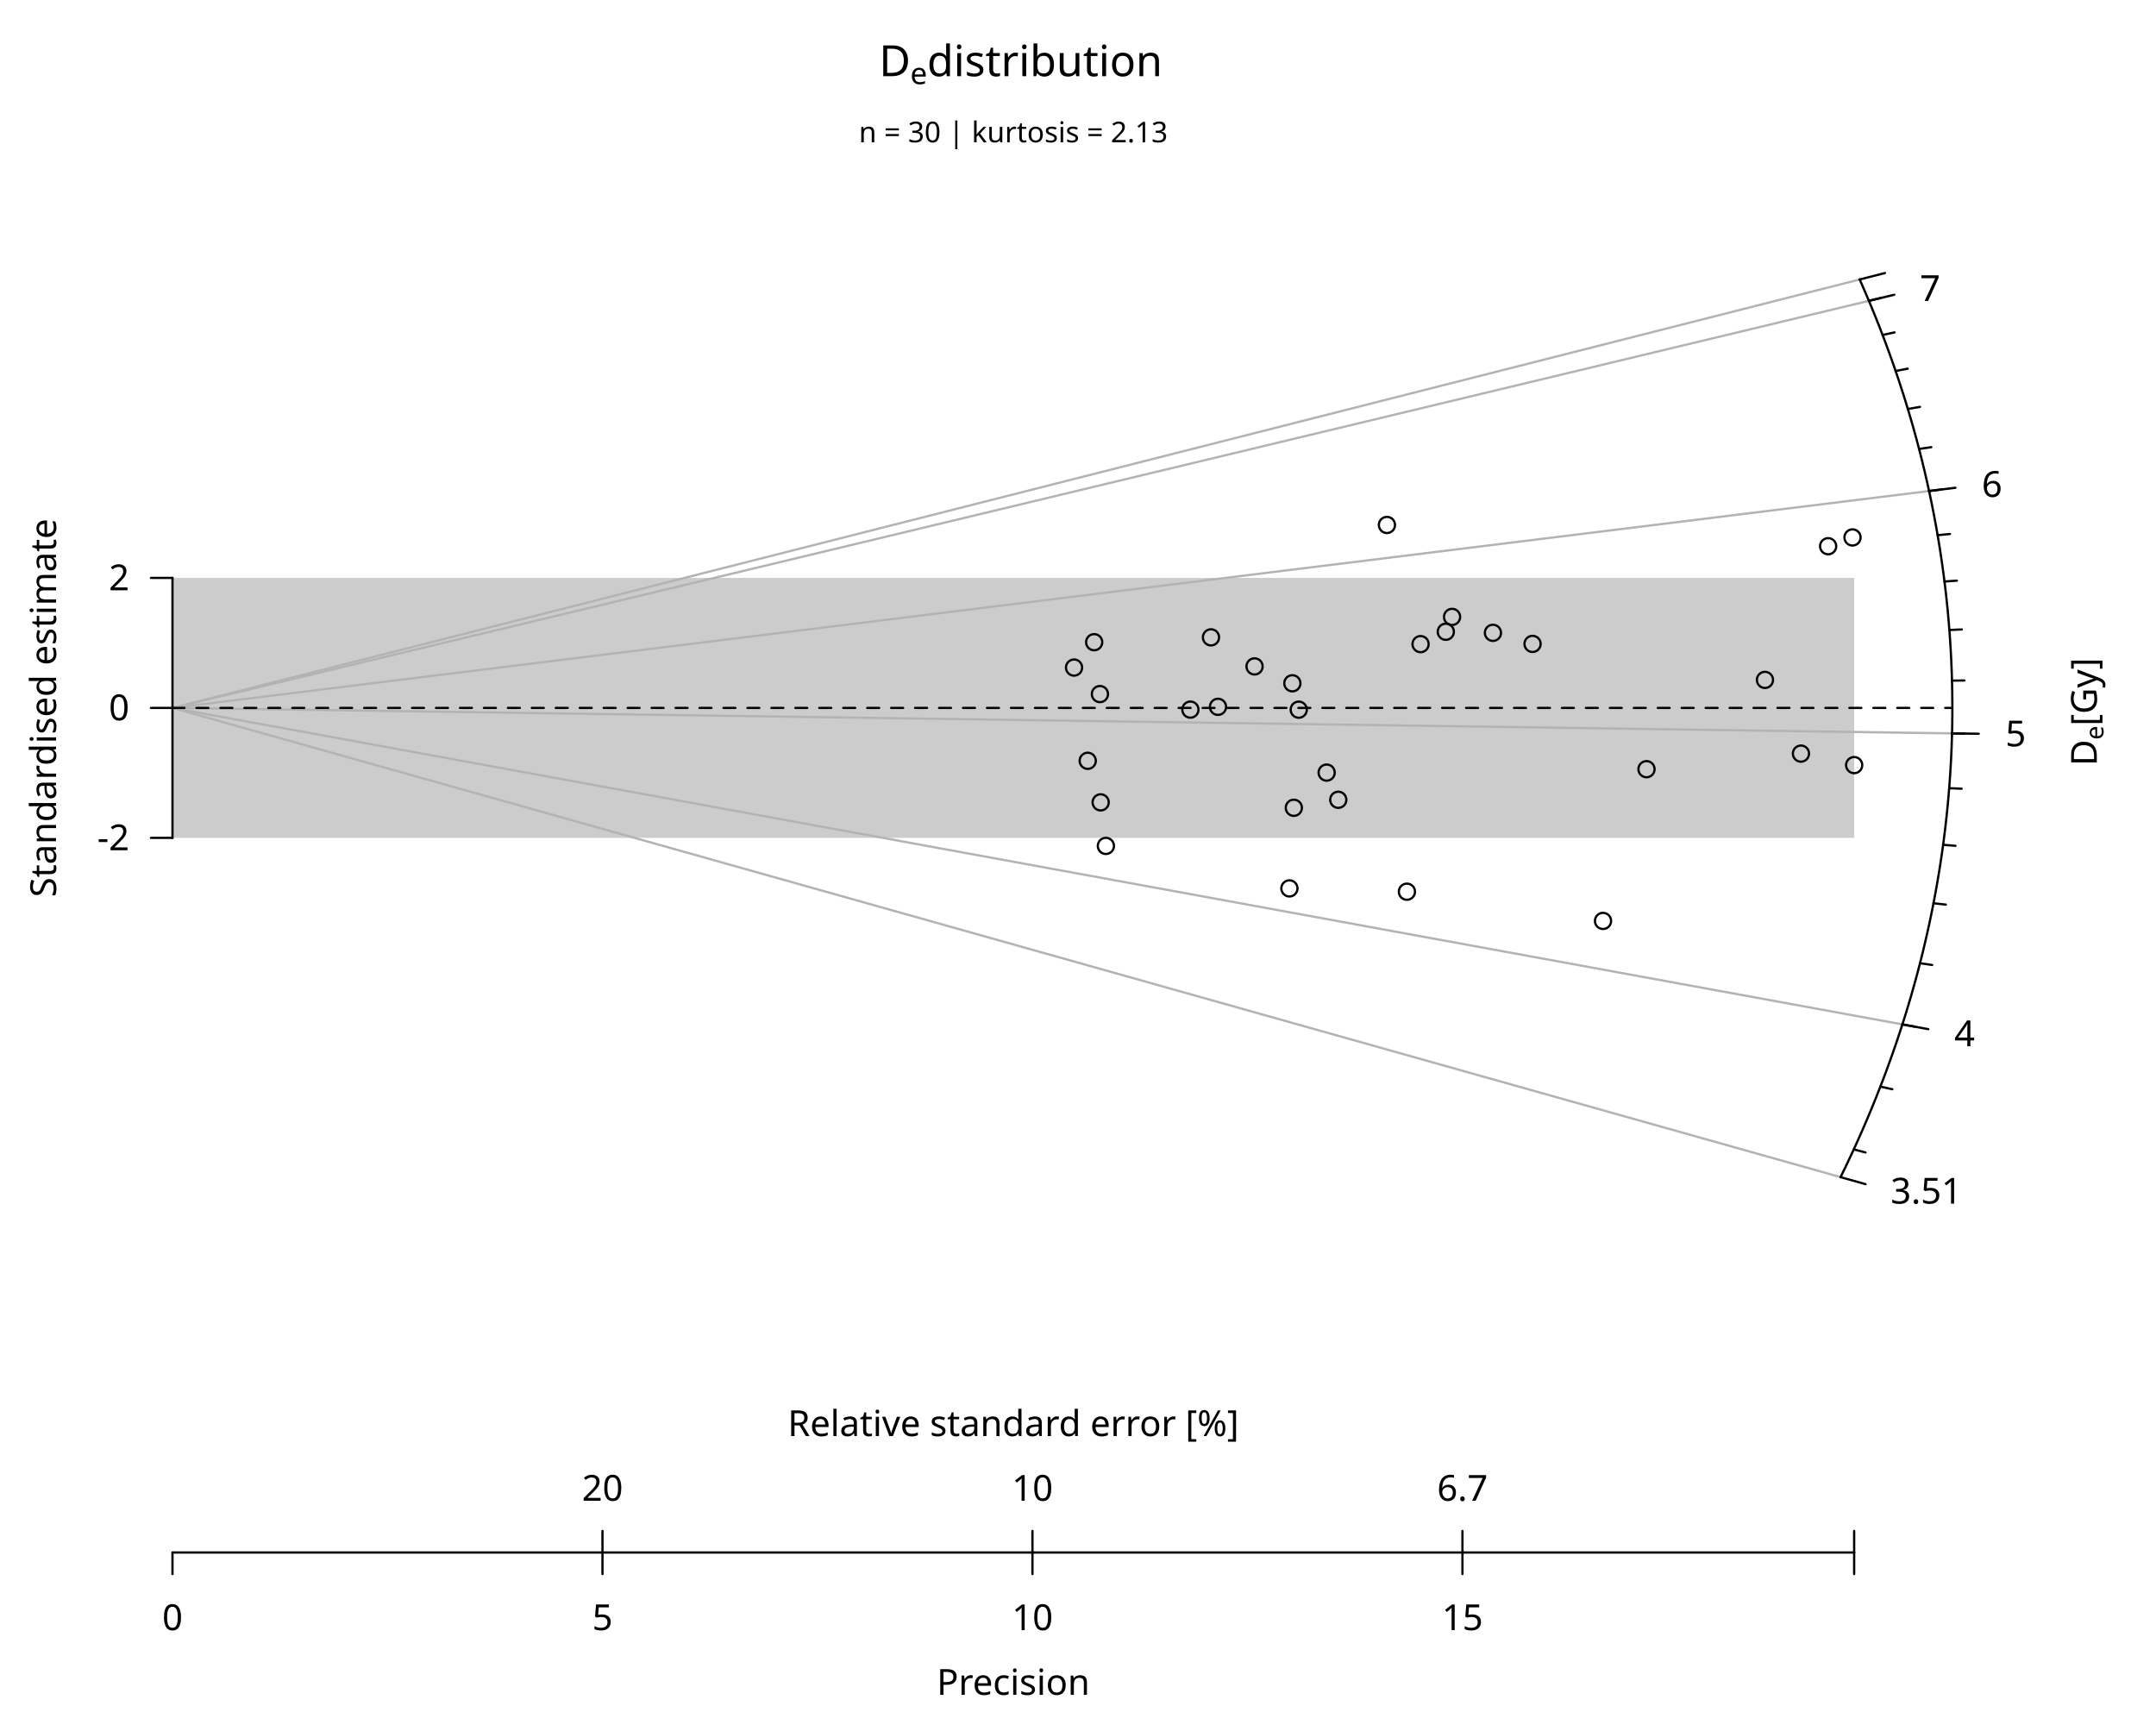
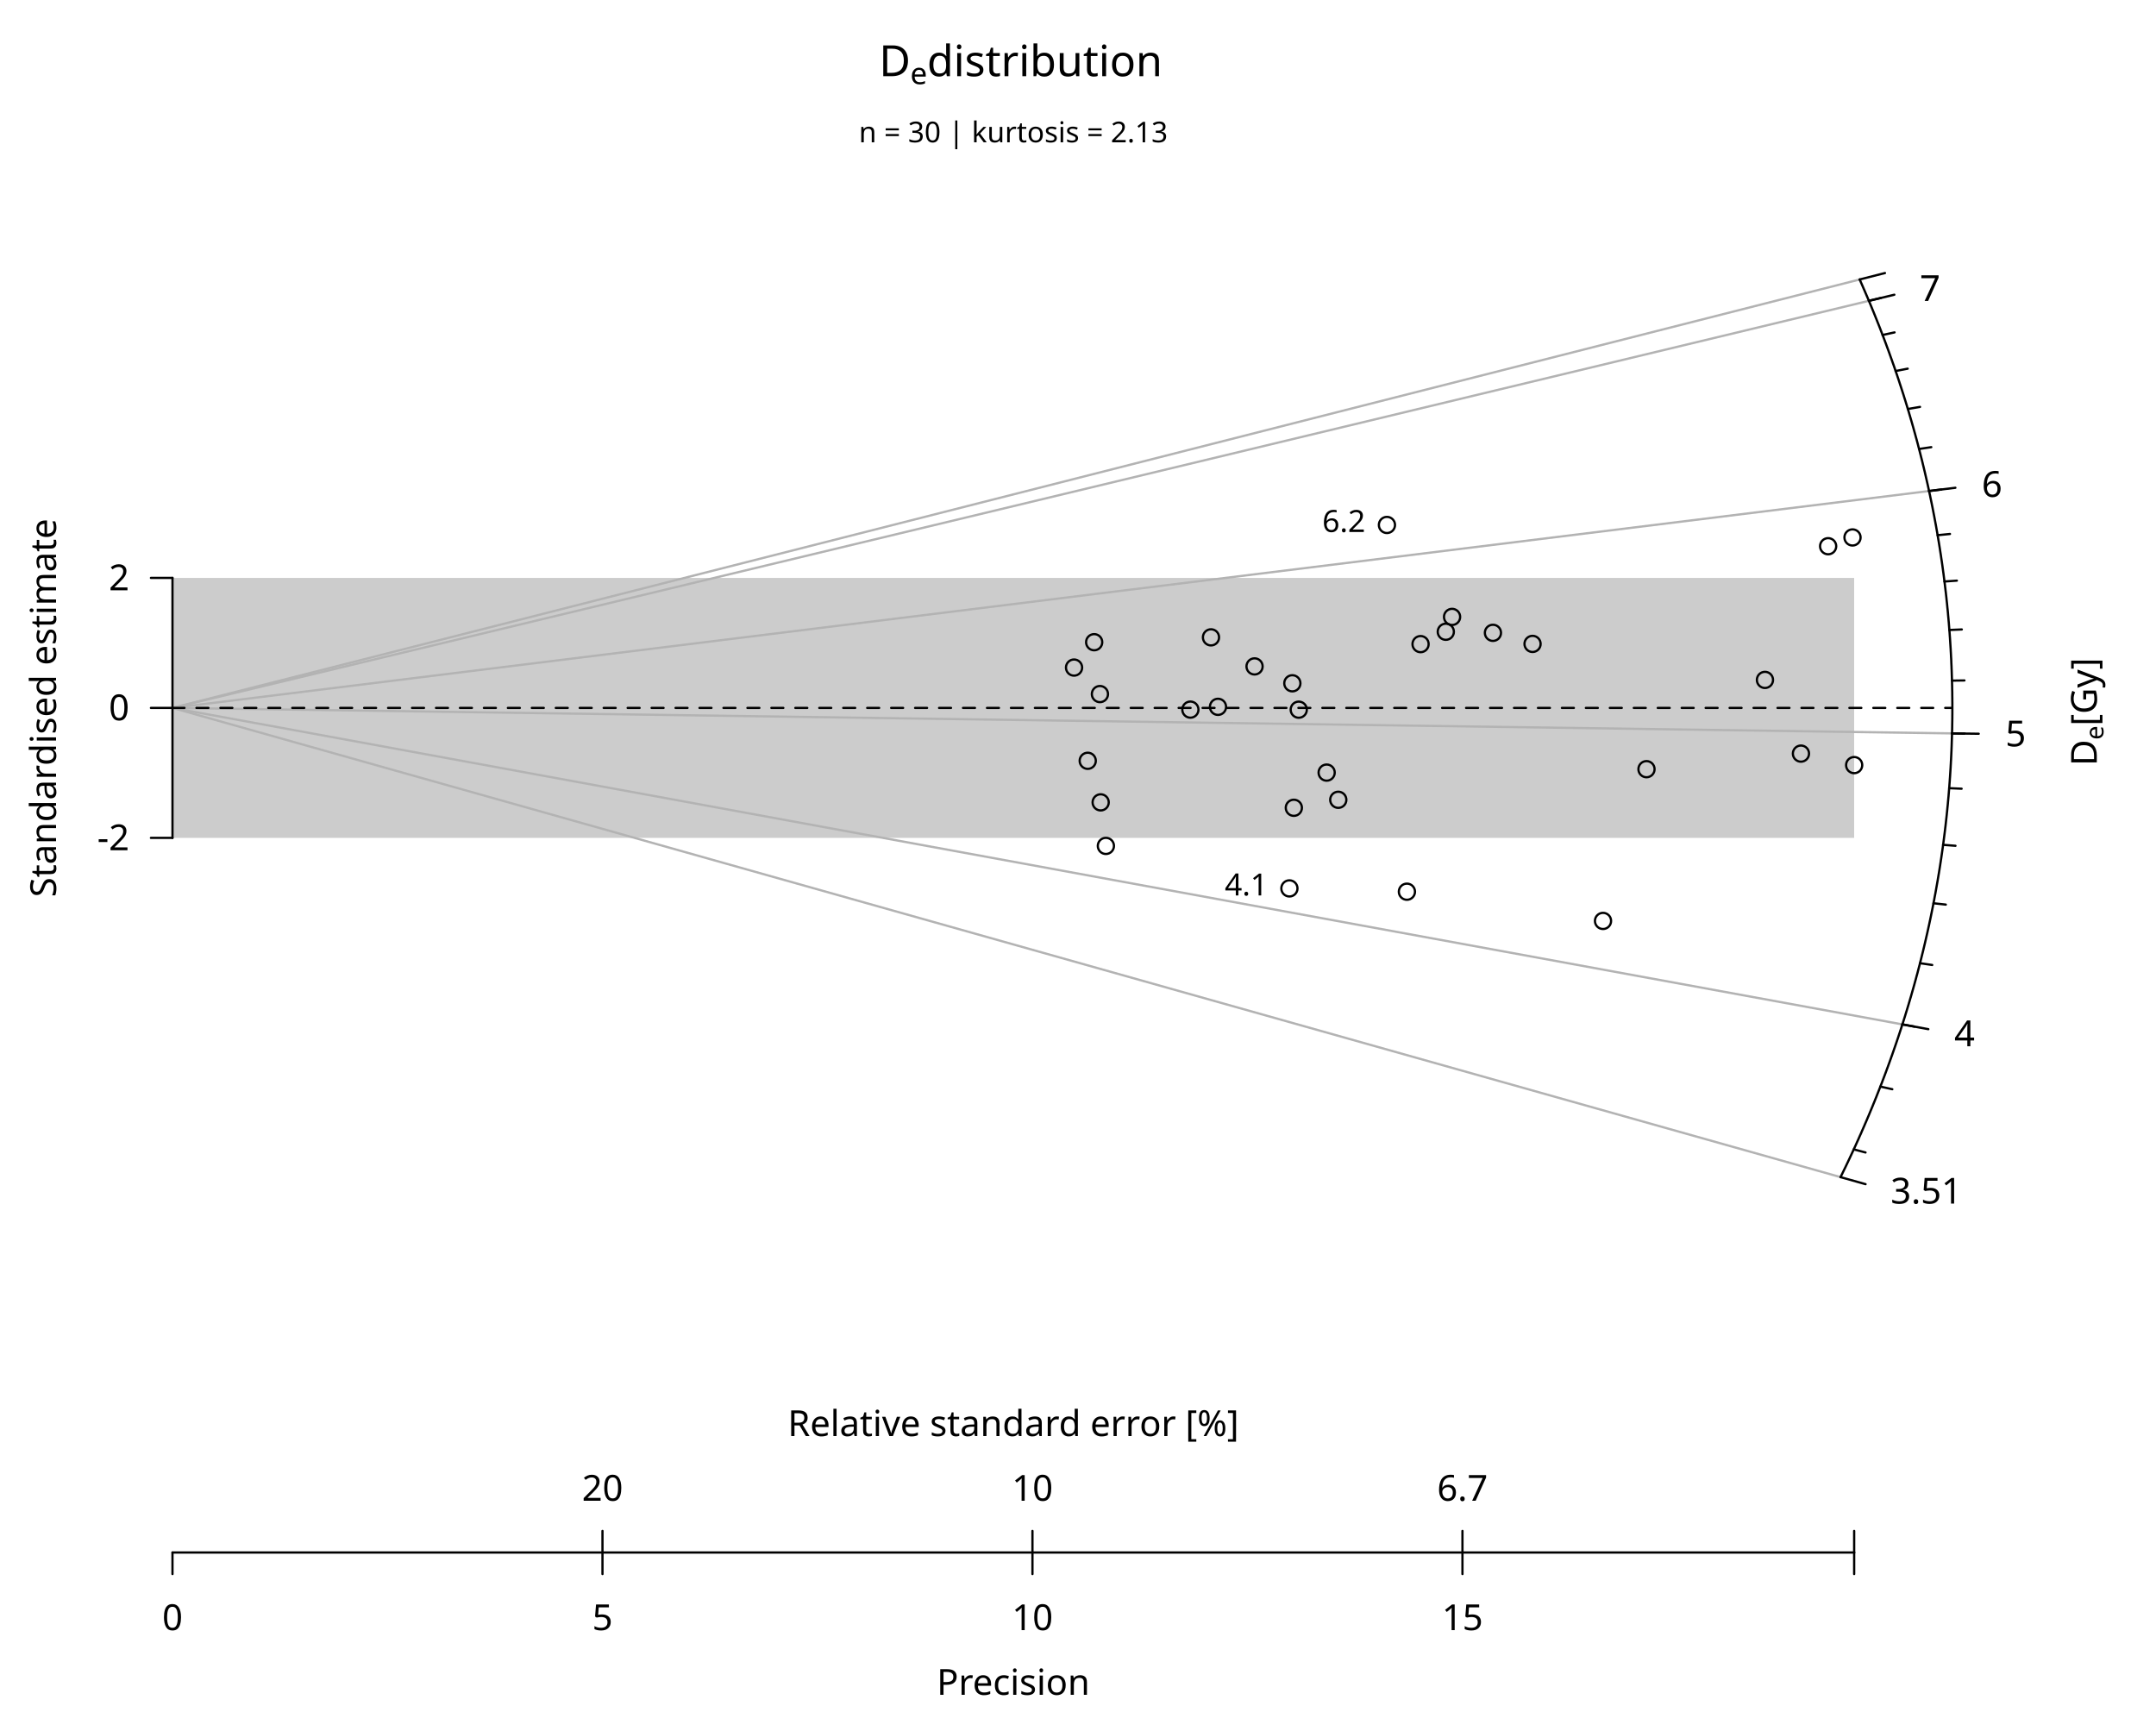
<svg xmlns="http://www.w3.org/2000/svg" class="svglite" data-engine-version="2.0" width="720.00pt" height="576.00pt" viewBox="0 0 720.00 576.00">
  <defs>
    <style type="text/css">
    .svglite line, .svglite polyline, .svglite polygon, .svglite path, .svglite rect, .svglite circle {
      fill: none;
      stroke: #000000;
      stroke-linecap: round;
      stroke-linejoin: round;
      stroke-miterlimit: 10.00;
    }
  </style>
  </defs>
  <rect width="100%" height="100%" style="stroke: none; fill: #FFFFFF;" />
  <defs>
    <clipPath id="cpMC4wMHw3MjAuMDB8MC4wMHw1NzYuMDA=">
      <rect x="0.00" y="0.00" width="720.00" height="576.00" />
    </clipPath>
  </defs>
  <g clip-path="url(#cpMC4wMHw3MjAuMDB8MC4wMHw1NzYuMDA=)">
    <text transform="translate(18.72,236.38) rotate(-90)" text-anchor="middle" style="font-size: 12.00px; font-family: sans;" textLength="119.42px" lengthAdjust="spacingAndGlyphs">Standardised estimate</text>
    <polygon points="57.60,279.78 57.60,192.97 619.20,192.97 619.20,279.78 " style="stroke-width: 0.75; stroke: none; fill: #CCCCCC;" />
    <polyline points="57.60,236.38 614.66,393.06 " style="stroke-width: 0.75; stroke: #B3B3B3;" />
    <polyline points="57.60,236.38 621.04,93.32 " style="stroke-width: 0.75; stroke: #B3B3B3;" />
    <polyline points="57.60,236.38 635.30,342.06 " style="stroke-width: 0.75; stroke: #B3B3B3;" />
    <polyline points="57.60,236.38 651.89,244.89 " style="stroke-width: 0.75; stroke: #B3B3B3;" />
    <polyline points="57.60,236.38 644.21,163.96 " style="stroke-width: 0.75; stroke: #B3B3B3;" />
    <polyline points="57.60,236.38 624.12,100.45 " style="stroke-width: 0.75; stroke: #B3B3B3;" />
    <polyline points="57.60,236.38 651.99,236.38 " style="stroke-width: 0.75; stroke-dasharray: 4.00,4.00;" />
    <polygon points="614.66,393.06 614.91,392.53 615.17,392.01 615.43,391.48 615.68,390.95 615.94,390.42 616.20,389.90 616.45,389.37 616.70,388.84 616.96,388.30 617.21,387.77 617.46,387.24 617.71,386.71 617.96,386.17 618.21,385.64 618.46,385.10 618.71,384.57 618.96,384.03 619.20,383.49 619.45,382.96 619.70,382.42 619.94,381.88 620.18,381.34 620.43,380.80 620.67,380.26 620.91,379.71 621.15,379.17 621.40,378.63 621.64,378.08 621.87,377.54 622.11,376.99 622.35,376.44 622.59,375.90 622.82,375.35 623.06,374.80 623.30,374.25 623.53,373.70 623.76,373.15 624.00,372.60 624.23,372.05 624.46,371.50 624.69,370.94 624.92,370.39 625.15,369.83 625.38,369.28 625.60,368.72 625.83,368.17 626.06,367.61 626.28,367.05 626.51,366.49 626.73,365.93 626.95,365.37 627.17,364.81 627.39,364.25 627.61,363.69 627.83,363.13 628.05,362.56 628.27,362.00 628.49,361.44 628.70,360.87 628.92,360.30 629.13,359.74 629.35,359.17 629.56,358.60 629.77,358.04 629.98,357.47 630.19,356.90 630.40,356.33 630.61,355.76 630.82,355.18 631.03,354.61 631.23,354.04 631.44,353.47 631.64,352.89 631.85,352.32 632.05,351.74 632.25,351.17 632.45,350.59 632.65,350.01 632.85,349.44 633.05,348.86 633.25,348.28 633.45,347.70 633.64,347.12 633.84,346.54 634.03,345.96 634.22,345.38 634.42,344.79 634.61,344.21 634.80,343.63 634.99,343.04 635.18,342.46 635.36,341.87 635.55,341.29 635.74,340.70 635.92,340.12 636.11,339.53 636.29,338.94 636.47,338.35 636.65,337.76 636.83,337.17 637.01,336.58 637.19,335.99 637.37,335.40 637.54,334.81 637.72,334.22 637.89,333.62 638.07,333.03 638.24,332.44 638.41,331.84 638.58,331.25 638.75,330.65 638.92,330.05 639.09,329.46 639.26,328.86 639.42,328.26 639.59,327.66 639.75,327.07 639.91,326.47 640.07,325.87 640.24,325.27 640.40,324.67 640.55,324.07 640.71,323.46 640.87,322.86 641.03,322.26 641.18,321.66 641.33,321.05 641.49,320.45 641.64,319.84 641.79,319.24 641.94,318.63 642.09,318.03 642.24,317.42 642.38,316.81 642.53,316.21 642.67,315.60 642.82,314.99 642.96,314.38 643.10,313.77 643.24,313.16 643.38,312.55 643.52,311.94 643.66,311.33 643.79,310.72 643.93,310.11 644.06,309.50 644.20,308.89 644.33,308.27 644.46,307.66 644.59,307.05 644.72,306.43 644.85,305.82 644.97,305.20 645.10,304.59 645.22,303.97 645.35,303.35 645.47,302.74 645.59,302.12 645.71,301.50 645.83,300.89 645.95,300.27 646.06,299.65 646.18,299.03 646.30,298.41 646.41,297.79 646.52,297.17 646.63,296.55 646.74,295.93 646.85,295.31 646.96,294.69 647.07,294.07 647.17,293.45 647.28,292.82 647.38,292.20 647.49,291.58 647.59,290.95 647.69,290.33 647.79,289.71 647.89,289.08 647.98,288.46 648.08,287.83 648.17,287.21 648.27,286.58 648.36,285.96 648.45,285.33 648.54,284.71 648.63,284.08 648.72,283.45 648.81,282.82 648.89,282.20 648.98,281.57 649.06,280.94 649.14,280.31 649.22,279.69 649.30,279.06 649.38,278.43 649.46,277.80 649.54,277.17 649.61,276.54 649.69,275.91 649.76,275.28 649.83,274.65 649.90,274.02 649.97,273.39 650.04,272.76 650.11,272.12 650.17,271.49 650.24,270.86 650.30,270.23 650.36,269.60 650.43,268.96 650.49,268.33 650.54,267.70 650.60,267.07 650.66,266.43 650.72,265.80 650.77,265.17 650.82,264.53 650.87,263.90 650.93,263.27 650.98,262.63 651.02,262.00 651.07,261.36 651.12,260.73 651.16,260.09 651.21,259.46 651.25,258.82 651.29,258.19 651.33,257.55 651.37,256.92 651.41,256.28 651.44,255.65 651.48,255.01 651.51,254.37 651.55,253.74 651.58,253.10 651.61,252.47 651.64,251.83 651.67,251.19 651.70,250.56 651.72,249.92 651.75,249.28 651.77,248.65 651.79,248.01 651.81,247.37 651.83,246.74 651.85,246.10 651.87,245.46 651.89,244.83 651.90,244.19 651.92,243.55 651.93,242.91 651.94,242.28 651.95,241.64 651.96,241.00 651.97,240.36 651.98,239.73 651.98,239.09 651.99,238.45 651.99,237.81 651.99,237.18 651.99,236.54 651.99,235.90 651.99,235.26 651.99,234.63 651.98,233.99 651.98,233.35 651.97,232.71 651.96,232.08 651.96,231.44 651.95,230.80 651.93,230.17 651.92,229.53 651.91,228.89 651.89,228.25 651.88,227.62 651.86,226.98 651.84,226.34 651.82,225.71 651.80,225.07 651.78,224.43 651.76,223.80 651.73,223.16 651.71,222.52 651.68,221.89 651.65,221.25 651.63,220.61 651.60,219.98 651.56,219.34 651.53,218.70 651.50,218.07 651.46,217.43 651.43,216.80 651.39,216.16 651.35,215.53 651.31,214.89 651.27,214.25 651.23,213.62 651.19,212.98 651.14,212.35 651.10,211.72 651.05,211.08 651.00,210.45 650.95,209.81 650.90,209.18 650.85,208.54 650.80,207.91 650.74,207.28 650.69,206.64 650.63,206.01 650.57,205.38 650.52,204.74 650.46,204.11 650.40,203.48 650.33,202.85 650.27,202.22 650.21,201.58 650.14,200.95 650.07,200.32 650.01,199.69 649.94,199.06 649.87,198.43 649.80,197.80 649.72,197.17 649.65,196.54 649.57,195.91 649.50,195.28 649.42,194.65 649.34,194.02 649.26,193.39 649.18,192.76 649.10,192.13 649.02,191.50 648.93,190.88 648.85,190.25 648.76,189.62 648.68,188.99 648.59,188.37 648.50,187.74 648.41,187.12 648.31,186.49 648.22,185.86 648.13,185.24 648.03,184.61 647.93,183.99 647.84,183.36 647.74,182.74 647.64,182.12 647.54,181.49 647.44,180.87 647.33,180.25 647.23,179.63 647.12,179.00 647.02,178.38 646.91,177.76 646.80,177.14 646.69,176.52 646.58,175.90 646.47,175.28 646.35,174.66 646.24,174.04 646.12,173.42 646.01,172.80 645.89,172.18 645.77,171.57 645.65,170.95 645.53,170.33 645.41,169.71 645.29,169.10 645.16,168.48 645.04,167.87 644.91,167.25 644.78,166.64 644.65,166.02 644.53,165.41 644.39,164.79 644.26,164.18 644.13,163.57 644.00,162.96 643.86,162.34 643.73,161.73 643.59,161.12 643.45,160.51 643.31,159.90 643.17,159.29 643.03,158.68 642.89,158.07 642.75,157.46 642.60,156.86 642.46,156.25 642.31,155.64 642.16,155.04 642.02,154.43 641.87,153.82 641.72,153.22 641.56,152.61 641.41,152.01 641.26,151.41 641.10,150.80 640.95,150.20 640.79,149.60 640.63,149.00 640.48,148.39 640.32,147.79 640.16,147.19 640.00,146.59 639.83,145.99 639.67,145.39 639.51,144.80 639.34,144.20 639.17,143.60 639.01,143.00 638.84,142.41 638.67,141.81 638.50,141.22 638.33,140.62 638.15,140.03 637.98,139.43 637.81,138.84 637.63,138.25 637.46,137.66 637.28,137.06 637.10,136.47 636.92,135.88 636.74,135.29 636.56,134.70 636.38,134.11 636.20,133.53 636.01,132.94 635.83,132.35 635.65,131.76 635.46,131.18 635.27,130.59 635.08,130.01 634.89,129.42 634.70,128.84 634.51,128.26 634.32,127.67 634.13,127.09 633.94,126.51 633.74,125.93 633.55,125.35 633.35,124.77 633.15,124.19 632.95,123.61 632.76,123.03 632.56,122.46 632.36,121.88 632.15,121.30 631.95,120.73 631.75,120.15 631.54,119.58 631.34,119.01 631.13,118.43 630.93,117.86 630.72,117.29 630.51,116.72 630.30,116.15 630.09,115.58 629.88,115.01 629.67,114.44 629.46,113.87 629.24,113.30 629.03,112.74 628.81,112.17 628.60,111.61 628.38,111.04 628.16,110.48 627.95,109.91 627.73,109.35 627.51,108.79 627.29,108.23 627.06,107.67 626.84,107.11 626.62,106.55 626.39,105.99 626.17,105.43 625.94,104.87 625.72,104.31 625.49,103.76 625.26,103.20 625.04,102.65 624.81,102.09 624.58,101.54 624.35,100.99 624.11,100.43 623.88,99.88 623.65,99.33 623.41,98.78 623.18,98.23 622.94,97.68 622.71,97.14 622.47,96.59 622.23,96.04 622.00,95.50 621.76,94.95 621.52,94.41 621.28,93.86 621.04,93.32 1180.80,93.32 1180.80,393.06 " style="stroke-width: 0.75; stroke: none; fill: #FFFFFF;" />
    <text x="293.58" y="25.44" style="font-size: 14.40px; font-family: sans;" textLength="10.40px" lengthAdjust="spacingAndGlyphs">D</text>
    <text x="303.98" y="28.10" style="font-size: 10.08px; font-family: sans;" textLength="5.61px" lengthAdjust="spacingAndGlyphs">e</text>
    <text x="309.59" y="25.44" style="font-size: 14.40px; font-family: sans;" textLength="73.64px" lengthAdjust="spacingAndGlyphs"> distribution</text>
    <line x1="57.60" y1="518.40" x2="488.39" y2="518.40" style="stroke-width: 0.75;" />
    <line x1="57.60" y1="518.40" x2="57.60" y2="525.60" style="stroke-width: 0.75;" />
    <line x1="201.20" y1="518.40" x2="201.20" y2="525.60" style="stroke-width: 0.75;" />
    <line x1="344.79" y1="518.40" x2="344.79" y2="525.60" style="stroke-width: 0.75;" />
    <line x1="488.39" y1="518.40" x2="488.39" y2="525.60" style="stroke-width: 0.75;" />
    <text x="57.60" y="544.32" text-anchor="middle" style="font-size: 12.00px; font-family: sans;" textLength="6.67px" lengthAdjust="spacingAndGlyphs">0</text>
    <text x="201.20" y="544.32" text-anchor="middle" style="font-size: 12.00px; font-family: sans;" textLength="6.67px" lengthAdjust="spacingAndGlyphs">5</text>
    <text x="344.79" y="544.32" text-anchor="middle" style="font-size: 12.00px; font-family: sans;" textLength="13.35px" lengthAdjust="spacingAndGlyphs">10</text>
    <text x="488.39" y="544.32" text-anchor="middle" style="font-size: 12.00px; font-family: sans;" textLength="13.35px" lengthAdjust="spacingAndGlyphs">15</text>
    <polyline points="488.39,518.40 619.20,518.40 " style="stroke-width: 0.75;" />
    <line x1="619.20" y1="518.40" x2="619.20" y2="511.20" style="stroke-width: 0.75;" />
    <line x1="619.20" y1="518.40" x2="619.20" y2="525.60" style="stroke-width: 0.75;" />
    <text x="338.40" y="479.52" text-anchor="middle" style="font-size: 12.00px; font-family: sans;" textLength="142.74px" lengthAdjust="spacingAndGlyphs">Relative standard error [%]</text>
    <text x="338.40" y="565.92" text-anchor="middle" style="font-size: 12.00px; font-family: sans;" textLength="49.36px" lengthAdjust="spacingAndGlyphs">Precision</text>
    <line x1="201.20" y1="518.40" x2="201.20" y2="511.20" style="stroke-width: 0.75;" />
    <line x1="344.79" y1="518.40" x2="344.79" y2="511.20" style="stroke-width: 0.75;" />
    <line x1="488.39" y1="518.40" x2="488.39" y2="511.20" style="stroke-width: 0.75;" />
    <text x="201.20" y="501.12" text-anchor="middle" style="font-size: 12.00px; font-family: sans;" textLength="13.35px" lengthAdjust="spacingAndGlyphs">20</text>
    <text x="344.79" y="501.12" text-anchor="middle" style="font-size: 12.00px; font-family: sans;" textLength="13.35px" lengthAdjust="spacingAndGlyphs">10</text>
    <text x="488.39" y="501.12" text-anchor="middle" style="font-size: 12.00px; font-family: sans;" textLength="16.68px" lengthAdjust="spacingAndGlyphs">6.7</text>
    <polyline points="619.07,383.79 623.00,384.83 " style="stroke-width: 0.75;" />
    <polyline points="627.95,362.82 631.94,363.71 " style="stroke-width: 0.75;" />
    <polyline points="635.30,342.06 639.35,342.80 " style="stroke-width: 0.75;" />
    <polyline points="641.19,321.62 645.27,322.22 " style="stroke-width: 0.75;" />
    <polyline points="645.69,301.61 649.81,302.06 " style="stroke-width: 0.75;" />
    <polyline points="648.90,282.10 653.04,282.42 " style="stroke-width: 0.75;" />
    <polyline points="650.93,263.18 655.09,263.36 " style="stroke-width: 0.75;" />
    <polyline points="651.89,244.89 656.05,244.95 " style="stroke-width: 0.75;" />
    <polyline points="651.87,227.27 656.03,227.21 " style="stroke-width: 0.75;" />
    <polyline points="650.99,210.36 655.15,210.18 " style="stroke-width: 0.75;" />
    <polyline points="649.36,194.17 653.50,193.88 " style="stroke-width: 0.75;" />
    <polyline points="647.07,178.71 651.20,178.30 " style="stroke-width: 0.75;" />
    <polyline points="644.21,163.96 648.32,163.45 " style="stroke-width: 0.75;" />
    <polyline points="640.88,149.92 644.96,149.31 " style="stroke-width: 0.75;" />
    <polyline points="637.13,136.57 641.19,135.87 " style="stroke-width: 0.75;" />
    <polyline points="633.05,123.89 637.08,123.10 " style="stroke-width: 0.75;" />
    <polyline points="628.69,111.86 632.69,110.99 " style="stroke-width: 0.75;" />
    <polyline points="624.12,100.45 628.08,99.50 " style="stroke-width: 0.75;" />
    <polyline points="614.66,393.06 623.01,395.41 " style="stroke-width: 0.75;" />
    <polyline points="621.04,93.32 629.49,91.17 " style="stroke-width: 0.75;" />
    <polyline points="635.30,342.06 643.97,343.65 " style="stroke-width: 0.75;" />
    <polyline points="651.89,244.89 660.80,245.01 " style="stroke-width: 0.75;" />
    <polyline points="644.21,163.96 653.01,162.87 " style="stroke-width: 0.75;" />
    <polyline points="624.12,100.45 632.62,98.41 " style="stroke-width: 0.75;" />
    <polyline points="614.66,393.06 614.91,392.53 615.17,392.01 615.43,391.48 615.68,390.95 615.94,390.42 616.20,389.90 616.45,389.37 616.70,388.84 616.96,388.30 617.21,387.77 617.46,387.24 617.71,386.71 617.96,386.17 618.21,385.64 618.46,385.10 618.71,384.57 618.96,384.03 619.20,383.49 619.45,382.96 619.70,382.42 619.94,381.88 620.18,381.34 620.43,380.80 620.67,380.26 620.91,379.71 621.15,379.17 621.40,378.63 621.64,378.08 621.87,377.54 622.11,376.99 622.35,376.44 622.59,375.90 622.82,375.35 623.06,374.80 623.30,374.25 623.53,373.70 623.76,373.15 624.00,372.60 624.23,372.05 624.46,371.50 624.69,370.94 624.92,370.39 625.15,369.83 625.38,369.28 625.60,368.72 625.83,368.17 626.06,367.61 626.28,367.05 626.51,366.49 626.73,365.93 626.95,365.37 627.17,364.81 627.39,364.25 627.61,363.69 627.83,363.13 628.05,362.56 628.27,362.00 628.49,361.44 628.70,360.87 628.92,360.30 629.13,359.74 629.35,359.17 629.56,358.60 629.77,358.04 629.98,357.47 630.19,356.90 630.40,356.33 630.61,355.76 630.82,355.18 631.03,354.61 631.23,354.04 631.44,353.47 631.64,352.89 631.85,352.32 632.05,351.74 632.25,351.17 632.45,350.59 632.65,350.01 632.85,349.44 633.05,348.86 633.25,348.28 633.45,347.70 633.64,347.12 633.84,346.54 634.03,345.96 634.22,345.38 634.42,344.79 634.61,344.21 634.80,343.63 634.99,343.04 635.18,342.46 635.36,341.87 635.55,341.29 635.74,340.70 635.92,340.12 636.11,339.53 636.29,338.94 636.47,338.35 636.65,337.76 636.83,337.17 637.01,336.58 637.19,335.99 637.37,335.40 637.54,334.81 637.72,334.22 637.89,333.62 638.07,333.03 638.24,332.44 638.41,331.84 638.58,331.25 638.75,330.65 638.92,330.05 639.09,329.46 639.26,328.86 639.42,328.26 639.59,327.66 639.75,327.07 639.91,326.47 640.07,325.87 640.24,325.27 640.40,324.67 640.55,324.07 640.71,323.46 640.87,322.86 641.03,322.26 641.18,321.66 641.33,321.05 641.49,320.45 641.64,319.84 641.79,319.24 641.94,318.63 642.09,318.03 642.24,317.42 642.38,316.81 642.53,316.21 642.67,315.60 642.82,314.99 642.96,314.38 643.10,313.77 643.24,313.16 643.38,312.55 643.52,311.94 643.66,311.33 643.79,310.72 643.93,310.11 644.06,309.50 644.20,308.89 644.33,308.27 644.46,307.66 644.59,307.05 644.72,306.43 644.85,305.82 644.97,305.20 645.10,304.59 645.22,303.97 645.35,303.35 645.47,302.74 645.59,302.12 645.71,301.50 645.83,300.89 645.95,300.27 646.06,299.65 646.18,299.03 646.30,298.41 646.41,297.79 646.52,297.17 646.63,296.55 646.74,295.93 646.85,295.31 646.96,294.69 647.07,294.07 647.17,293.45 647.28,292.82 647.38,292.20 647.49,291.58 647.59,290.95 647.69,290.33 647.79,289.71 647.89,289.08 647.98,288.46 648.08,287.83 648.17,287.21 648.27,286.58 648.36,285.96 648.45,285.33 648.54,284.71 648.63,284.08 648.72,283.45 648.81,282.82 648.89,282.20 648.98,281.57 649.06,280.94 649.14,280.31 649.22,279.69 649.30,279.06 649.38,278.43 649.46,277.80 649.54,277.17 649.61,276.54 649.69,275.91 649.76,275.28 649.83,274.65 649.90,274.02 649.97,273.39 650.04,272.76 650.11,272.12 650.17,271.49 650.24,270.86 650.30,270.23 650.36,269.60 650.43,268.96 650.49,268.33 650.54,267.70 650.60,267.07 650.66,266.43 650.72,265.80 650.77,265.17 650.82,264.53 650.87,263.90 650.93,263.27 650.98,262.63 651.02,262.00 651.07,261.36 651.12,260.73 651.16,260.09 651.21,259.46 651.25,258.82 651.29,258.19 651.33,257.55 651.37,256.92 651.41,256.28 651.44,255.65 651.48,255.01 651.51,254.37 651.55,253.74 651.58,253.10 651.61,252.47 651.64,251.83 651.67,251.19 651.70,250.56 651.72,249.92 651.75,249.28 651.77,248.65 651.79,248.01 651.81,247.37 651.83,246.74 651.85,246.10 651.87,245.46 651.89,244.83 651.90,244.19 651.92,243.55 651.93,242.91 651.94,242.28 651.95,241.64 651.96,241.00 651.97,240.36 651.98,239.73 651.98,239.09 651.99,238.45 651.99,237.81 651.99,237.18 651.99,236.54 651.99,235.90 651.99,235.26 651.99,234.63 651.98,233.99 651.98,233.35 651.97,232.71 651.96,232.08 651.96,231.44 651.95,230.80 651.93,230.17 651.92,229.53 651.91,228.89 651.89,228.25 651.88,227.62 651.86,226.98 651.84,226.34 651.82,225.71 651.80,225.07 651.78,224.43 651.76,223.80 651.73,223.16 651.71,222.52 651.68,221.89 651.65,221.25 651.63,220.61 651.60,219.98 651.56,219.34 651.53,218.70 651.50,218.07 651.46,217.43 651.43,216.80 651.39,216.16 651.35,215.53 651.31,214.89 651.27,214.25 651.23,213.62 651.19,212.98 651.14,212.35 651.10,211.72 651.05,211.08 651.00,210.45 650.95,209.81 650.90,209.18 650.85,208.54 650.80,207.91 650.74,207.28 650.69,206.64 650.63,206.01 650.57,205.38 650.52,204.74 650.46,204.11 650.40,203.48 650.33,202.85 650.27,202.22 650.21,201.58 650.14,200.95 650.07,200.32 650.01,199.69 649.94,199.06 649.87,198.43 649.80,197.80 649.72,197.17 649.65,196.54 649.57,195.91 649.50,195.28 649.42,194.65 649.34,194.02 649.26,193.39 649.18,192.76 649.10,192.13 649.02,191.50 648.93,190.88 648.85,190.25 648.76,189.62 648.68,188.99 648.59,188.37 648.50,187.74 648.41,187.12 648.31,186.49 648.22,185.86 648.13,185.24 648.03,184.61 647.93,183.99 647.84,183.36 647.74,182.74 647.64,182.12 647.54,181.49 647.44,180.87 647.33,180.25 647.23,179.63 647.12,179.00 647.02,178.38 646.91,177.76 646.80,177.14 646.69,176.52 646.58,175.90 646.47,175.28 646.35,174.66 646.24,174.04 646.12,173.42 646.01,172.80 645.89,172.18 645.77,171.57 645.65,170.95 645.53,170.33 645.41,169.71 645.29,169.10 645.16,168.48 645.04,167.87 644.91,167.25 644.78,166.64 644.65,166.02 644.53,165.41 644.39,164.79 644.26,164.18 644.13,163.57 644.00,162.96 643.86,162.34 643.73,161.73 643.59,161.12 643.45,160.51 643.31,159.90 643.17,159.29 643.03,158.68 642.89,158.07 642.75,157.46 642.60,156.86 642.46,156.25 642.31,155.64 642.16,155.04 642.02,154.43 641.87,153.82 641.72,153.22 641.56,152.61 641.41,152.01 641.26,151.41 641.10,150.80 640.95,150.20 640.79,149.60 640.63,149.00 640.48,148.39 640.32,147.79 640.16,147.19 640.00,146.59 639.83,145.99 639.67,145.39 639.51,144.80 639.34,144.20 639.17,143.60 639.01,143.00 638.84,142.41 638.67,141.81 638.50,141.22 638.33,140.62 638.15,140.03 637.98,139.43 637.81,138.84 637.63,138.25 637.46,137.66 637.28,137.06 637.10,136.47 636.92,135.88 636.74,135.29 636.56,134.70 636.38,134.11 636.20,133.53 636.01,132.94 635.83,132.35 635.65,131.76 635.46,131.18 635.27,130.59 635.08,130.01 634.89,129.42 634.70,128.84 634.51,128.26 634.32,127.67 634.13,127.09 633.94,126.51 633.74,125.93 633.55,125.35 633.35,124.77 633.15,124.19 632.95,123.61 632.76,123.03 632.56,122.46 632.36,121.88 632.15,121.30 631.95,120.73 631.75,120.15 631.54,119.58 631.34,119.01 631.13,118.43 630.93,117.86 630.72,117.29 630.51,116.72 630.30,116.15 630.09,115.58 629.88,115.01 629.67,114.44 629.46,113.87 629.24,113.30 629.03,112.74 628.81,112.17 628.60,111.61 628.38,111.04 628.16,110.48 627.95,109.91 627.73,109.35 627.51,108.79 627.29,108.23 627.06,107.67 626.84,107.11 626.62,106.55 626.39,105.99 626.17,105.43 625.94,104.87 625.72,104.31 625.49,103.76 625.26,103.20 625.04,102.65 624.81,102.09 624.58,101.54 624.35,100.99 624.11,100.43 623.88,99.88 623.65,99.33 623.41,98.78 623.18,98.23 622.94,97.68 622.71,97.14 622.47,96.59 622.23,96.04 622.00,95.50 621.76,94.95 621.52,94.41 621.28,93.86 621.04,93.32 " style="stroke-width: 0.75;" />
    <text x="631.37" y="401.89" style="font-size: 12.00px; font-family: sans;" textLength="23.36px" lengthAdjust="spacingAndGlyphs">3.51</text>
    <text x="652.63" y="349.36" style="font-size: 12.00px; font-family: sans;" textLength="6.67px" lengthAdjust="spacingAndGlyphs">4</text>
    <text x="669.71" y="249.21" style="font-size: 12.00px; font-family: sans;" textLength="6.67px" lengthAdjust="spacingAndGlyphs">5</text>
    <text x="661.81" y="165.92" style="font-size: 12.00px; font-family: sans;" textLength="6.67px" lengthAdjust="spacingAndGlyphs">6</text>
    <text x="641.11" y="100.50" style="font-size: 12.00px; font-family: sans;" textLength="6.67px" lengthAdjust="spacingAndGlyphs">7</text>
    <text transform="translate(700.23,255.72) rotate(-90)" style="font-size: 12.00px; font-family: sans;" textLength="8.67px" lengthAdjust="spacingAndGlyphs">D</text>
    <text transform="translate(702.45,247.05) rotate(-90)" style="font-size: 8.40px; font-family: sans;" textLength="4.67px" lengthAdjust="spacingAndGlyphs">e</text>
    <text transform="translate(700.23,242.38) rotate(-90)" style="font-size: 12.00px; font-family: sans;" textLength="25.34px" lengthAdjust="spacingAndGlyphs"> [Gy]</text>
    <circle cx="365.40" cy="214.44" r="2.70" style="stroke-width: 0.75;" />
    <circle cx="482.83" cy="210.95" r="2.70" style="stroke-width: 0.75;" />
    <circle cx="397.53" cy="236.95" r="2.70" style="stroke-width: 0.75;" />
    <circle cx="469.84" cy="297.75" r="2.70" style="stroke-width: 0.75;" />
    <circle cx="463.17" cy="175.29" r="2.70" style="stroke-width: 0.75;" />
    <circle cx="618.65" cy="179.46" r="2.70" style="stroke-width: 0.75;" />
    <circle cx="443.04" cy="257.98" r="2.70" style="stroke-width: 0.75;" />
    <circle cx="589.41" cy="227.03" r="2.70" style="stroke-width: 0.75;" />
    <circle cx="367.57" cy="267.92" r="2.70" style="stroke-width: 0.75;" />
    <circle cx="484.92" cy="205.99" r="2.70" style="stroke-width: 0.75;" />
    <circle cx="498.57" cy="211.31" r="2.70" style="stroke-width: 0.75;" />
    <circle cx="430.60" cy="296.65" r="2.70" style="stroke-width: 0.75;" />
    <circle cx="418.96" cy="222.52" r="2.70" style="stroke-width: 0.75;" />
    <circle cx="406.75" cy="236.02" r="2.70" style="stroke-width: 0.75;" />
    <circle cx="535.33" cy="307.51" r="2.70" style="stroke-width: 0.75;" />
    <circle cx="474.40" cy="215.08" r="2.70" style="stroke-width: 0.75;" />
    <circle cx="404.41" cy="212.82" r="2.70" style="stroke-width: 0.75;" />
    <circle cx="358.68" cy="222.91" r="2.70" style="stroke-width: 0.75;" />
    <circle cx="446.92" cy="267.06" r="2.70" style="stroke-width: 0.75;" />
    <circle cx="549.85" cy="256.84" r="2.70" style="stroke-width: 0.75;" />
    <circle cx="363.25" cy="254.04" r="2.70" style="stroke-width: 0.75;" />
    <circle cx="601.43" cy="251.64" r="2.70" style="stroke-width: 0.75;" />
    <circle cx="369.31" cy="282.46" r="2.70" style="stroke-width: 0.75;" />
    <circle cx="433.72" cy="236.97" r="2.70" style="stroke-width: 0.75;" />
    <circle cx="432.08" cy="269.73" r="2.70" style="stroke-width: 0.75;" />
    <circle cx="619.20" cy="255.48" r="2.70" style="stroke-width: 0.75;" />
    <circle cx="431.58" cy="228.16" r="2.70" style="stroke-width: 0.75;" />
    <circle cx="511.80" cy="215.01" r="2.70" style="stroke-width: 0.75;" />
    <circle cx="610.51" cy="182.39" r="2.70" style="stroke-width: 0.75;" />
    <circle cx="367.32" cy="231.76" r="2.70" style="stroke-width: 0.75;" />
+     <text x="423.40" y="298.99" text-anchor="end" style="font-size: 10.20px; font-family: sans;" textLength="14.18px" lengthAdjust="spacingAndGlyphs">4.1</text>
+     <text x="455.97" y="177.63" text-anchor="end" style="font-size: 10.20px; font-family: sans;" textLength="14.18px" lengthAdjust="spacingAndGlyphs">6.2</text>
    <line x1="57.60" y1="279.78" x2="57.60" y2="192.97" style="stroke-width: 0.75;" />
    <line x1="57.60" y1="279.78" x2="50.40" y2="279.78" style="stroke-width: 0.75;" />
    <line x1="57.60" y1="236.38" x2="50.40" y2="236.38" style="stroke-width: 0.75;" />
    <line x1="57.60" y1="192.97" x2="50.40" y2="192.97" style="stroke-width: 0.75;" />
    <text x="43.20" y="283.91" text-anchor="end" style="font-size: 12.00px; font-family: sans;" textLength="10.67px" lengthAdjust="spacingAndGlyphs">-2</text>
    <text x="43.20" y="240.51" text-anchor="end" style="font-size: 12.00px; font-family: sans;" textLength="6.67px" lengthAdjust="spacingAndGlyphs">0</text>
    <text x="43.20" y="197.10" text-anchor="end" style="font-size: 12.00px; font-family: sans;" textLength="6.67px" lengthAdjust="spacingAndGlyphs">2</text>
    <text x="338.40" y="47.52" text-anchor="middle" style="font-size: 9.60px; font-family: sans;" textLength="97.51px" lengthAdjust="spacingAndGlyphs">n = 30 | kurtosis = 2.13</text>
  </g>
</svg>
